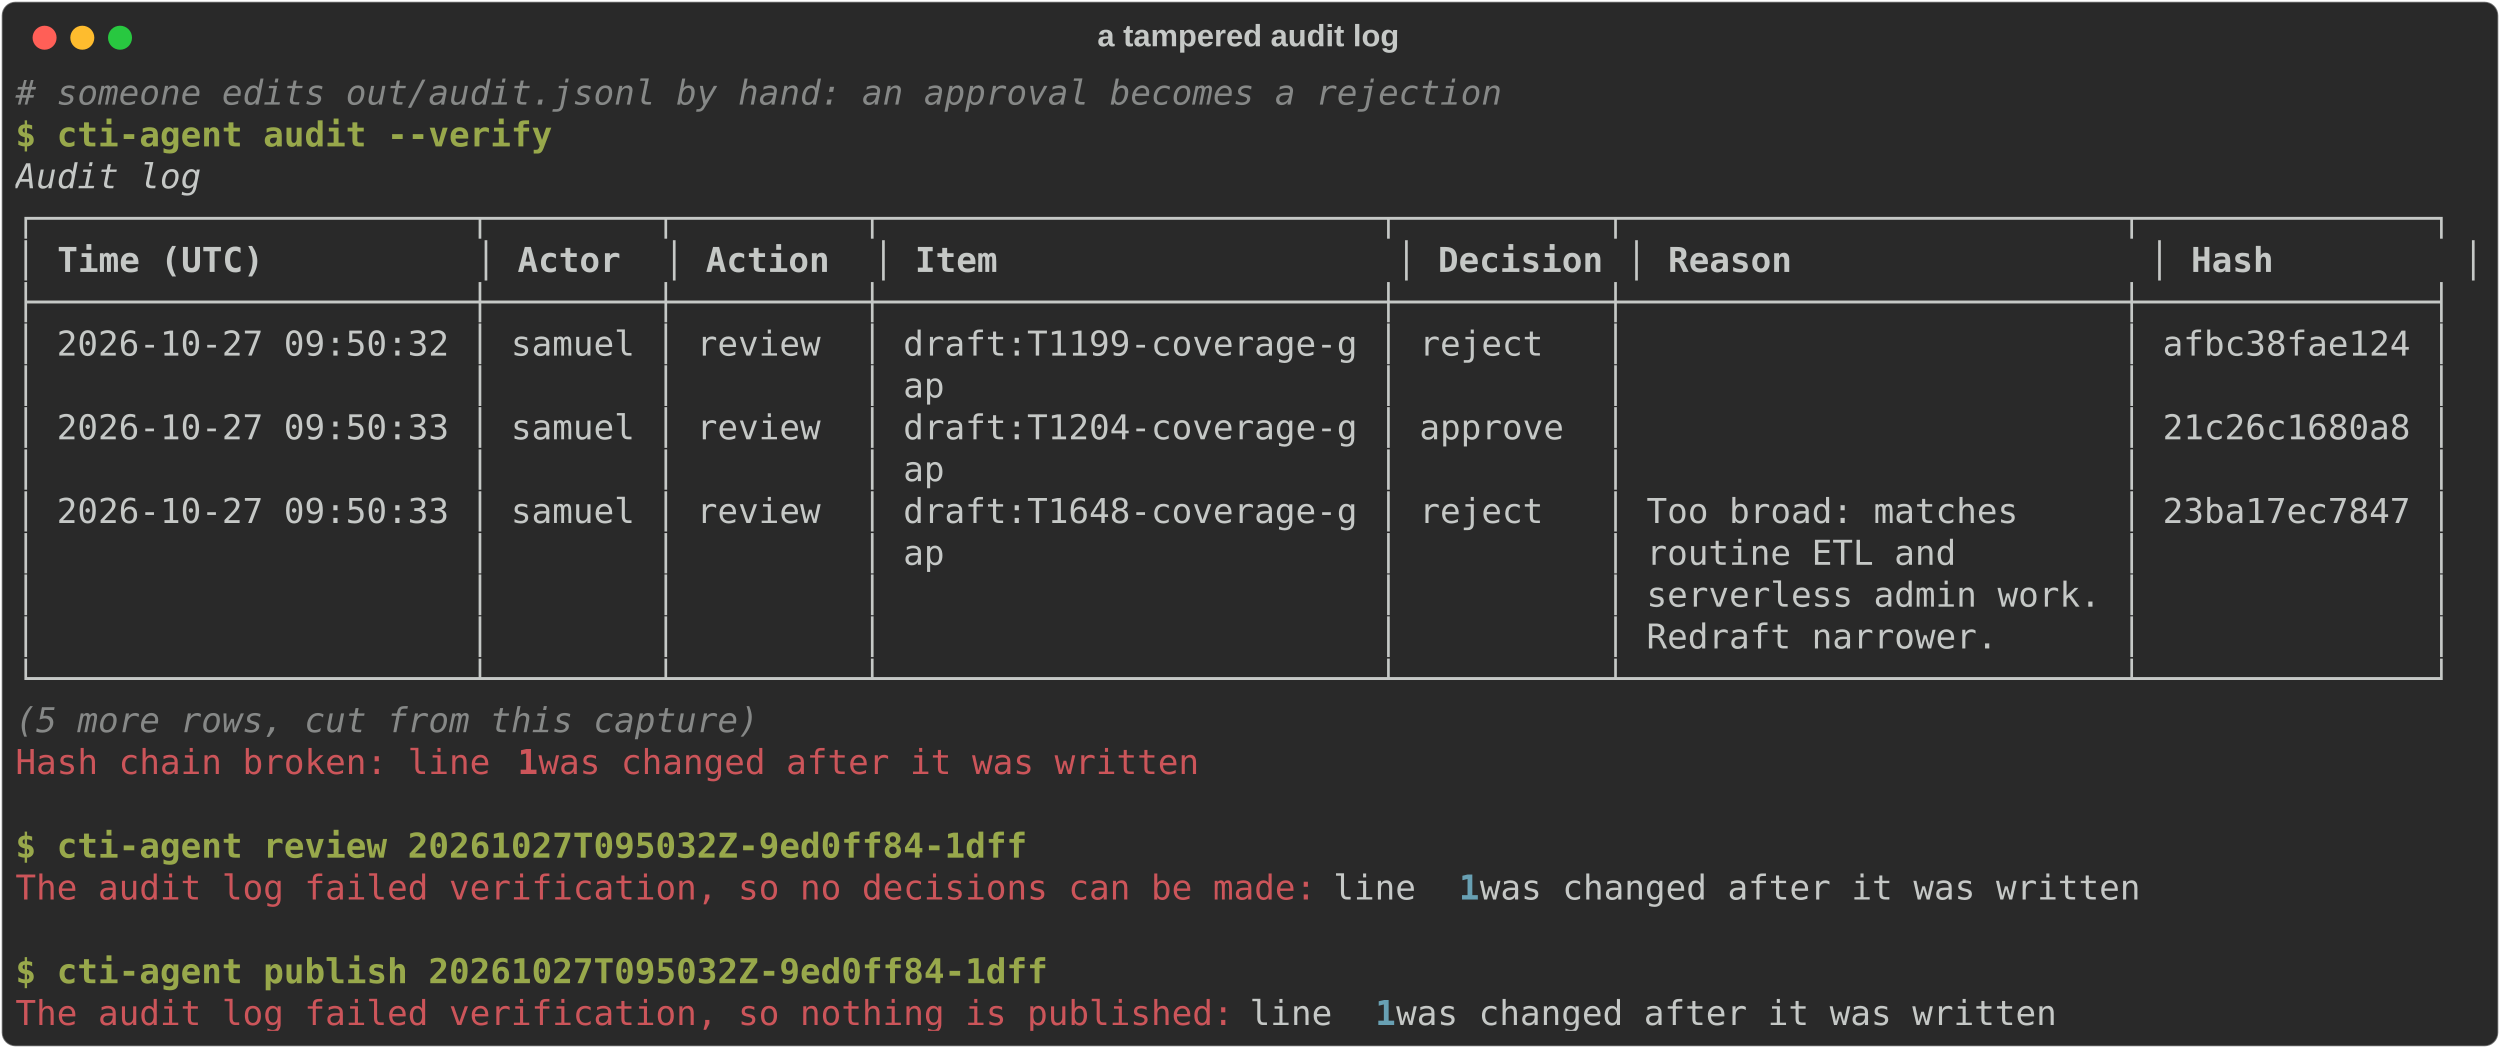
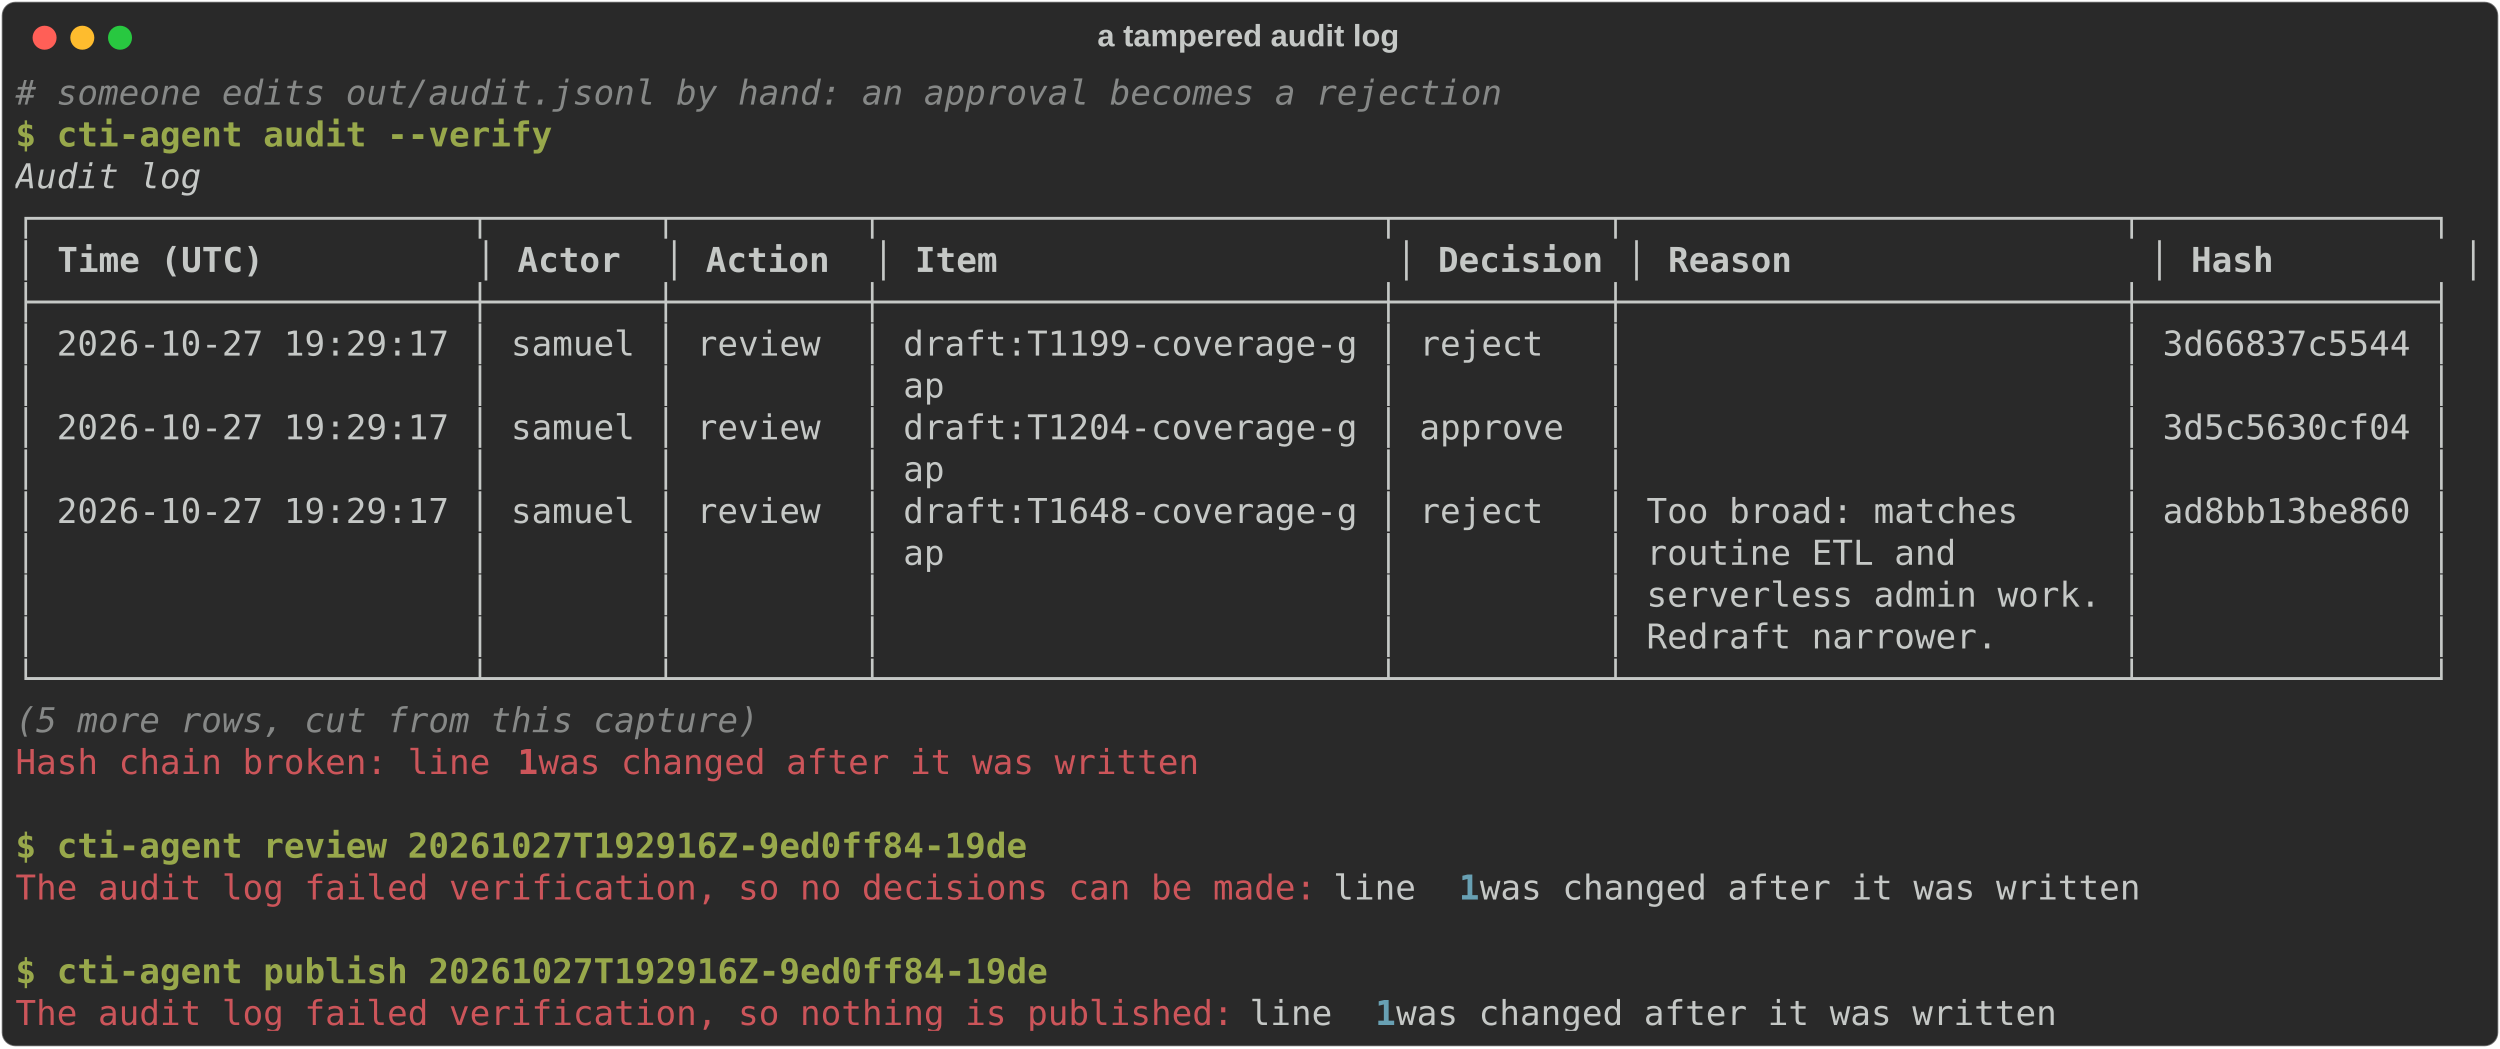
<svg xmlns="http://www.w3.org/2000/svg" class="rich-terminal" viewBox="0 0 1458 611.2">
  <style>

    @font-face {
        font-family: "Fira Code";
        src: local("FiraCode-Regular"),
                url("https://cdnjs.cloudflare.com/ajax/libs/firacode/6.2.0/woff2/FiraCode-Regular.woff2") format("woff2"),
                url("https://cdnjs.cloudflare.com/ajax/libs/firacode/6.2.0/woff/FiraCode-Regular.woff") format("woff");
        font-style: normal;
        font-weight: 400;
    }
    @font-face {
        font-family: "Fira Code";
        src: local("FiraCode-Bold"),
                url("https://cdnjs.cloudflare.com/ajax/libs/firacode/6.2.0/woff2/FiraCode-Bold.woff2") format("woff2"),
                url("https://cdnjs.cloudflare.com/ajax/libs/firacode/6.2.0/woff/FiraCode-Bold.woff") format("woff");
        font-style: bold;
        font-weight: 700;
    }

-     .terminal-3377376411-matrix {
+     .terminal-680176662-matrix {
        font-family: Fira Code, monospace;
        font-size: 20px;
        line-height: 24.4px;
        font-variant-east-asian: full-width;
    }

-     .terminal-3377376411-title {
+     .terminal-680176662-title {
        font-size: 18px;
        font-weight: bold;
        font-family: arial;
    }

-     .terminal-3377376411-r1 { fill: #868887;font-style: italic; }
- .terminal-3377376411-r2 { fill: #c5c8c6 }
- .terminal-3377376411-r3 { fill: #98a84b;font-weight: bold }
- .terminal-3377376411-r4 { fill: #c5c8c6;font-style: italic; }
- .terminal-3377376411-r5 { fill: #c5c8c6;font-weight: bold }
- .terminal-3377376411-r6 { fill: #cc555a }
- .terminal-3377376411-r7 { fill: #cc555a;font-weight: bold }
- .terminal-3377376411-r8 { fill: #68a0b3;font-weight: bold }
+     .terminal-680176662-r1 { fill: #868887;font-style: italic; }
+ .terminal-680176662-r2 { fill: #c5c8c6 }
+ .terminal-680176662-r3 { fill: #98a84b;font-weight: bold }
+ .terminal-680176662-r4 { fill: #c5c8c6;font-style: italic; }
+ .terminal-680176662-r5 { fill: #c5c8c6;font-weight: bold }
+ .terminal-680176662-r6 { fill: #cc555a }
+ .terminal-680176662-r7 { fill: #cc555a;font-weight: bold }
+ .terminal-680176662-r8 { fill: #68a0b3;font-weight: bold }
    </style>
  <defs>
-     <clipPath id="terminal-3377376411-clip-terminal">
+     <clipPath id="terminal-680176662-clip-terminal">
      <rect x="0" y="0" width="1438.6" height="560.2" />
    </clipPath>
-     <clipPath id="terminal-3377376411-line-0">
+     <clipPath id="terminal-680176662-line-0">
      <rect x="0" y="1.5" width="1439.6" height="24.65" />
    </clipPath>
-     <clipPath id="terminal-3377376411-line-1">
+     <clipPath id="terminal-680176662-line-1">
      <rect x="0" y="25.9" width="1439.6" height="24.65" />
    </clipPath>
-     <clipPath id="terminal-3377376411-line-2">
+     <clipPath id="terminal-680176662-line-2">
      <rect x="0" y="50.3" width="1439.6" height="24.65" />
    </clipPath>
-     <clipPath id="terminal-3377376411-line-3">
+     <clipPath id="terminal-680176662-line-3">
      <rect x="0" y="74.7" width="1439.6" height="24.65" />
    </clipPath>
-     <clipPath id="terminal-3377376411-line-4">
+     <clipPath id="terminal-680176662-line-4">
      <rect x="0" y="99.1" width="1439.6" height="24.65" />
    </clipPath>
-     <clipPath id="terminal-3377376411-line-5">
+     <clipPath id="terminal-680176662-line-5">
      <rect x="0" y="123.5" width="1439.6" height="24.65" />
    </clipPath>
-     <clipPath id="terminal-3377376411-line-6">
+     <clipPath id="terminal-680176662-line-6">
      <rect x="0" y="147.9" width="1439.6" height="24.65" />
    </clipPath>
-     <clipPath id="terminal-3377376411-line-7">
+     <clipPath id="terminal-680176662-line-7">
      <rect x="0" y="172.3" width="1439.6" height="24.65" />
    </clipPath>
-     <clipPath id="terminal-3377376411-line-8">
+     <clipPath id="terminal-680176662-line-8">
      <rect x="0" y="196.7" width="1439.6" height="24.65" />
    </clipPath>
-     <clipPath id="terminal-3377376411-line-9">
+     <clipPath id="terminal-680176662-line-9">
      <rect x="0" y="221.1" width="1439.6" height="24.65" />
    </clipPath>
-     <clipPath id="terminal-3377376411-line-10">
+     <clipPath id="terminal-680176662-line-10">
      <rect x="0" y="245.5" width="1439.6" height="24.65" />
    </clipPath>
-     <clipPath id="terminal-3377376411-line-11">
+     <clipPath id="terminal-680176662-line-11">
      <rect x="0" y="269.9" width="1439.6" height="24.65" />
    </clipPath>
-     <clipPath id="terminal-3377376411-line-12">
+     <clipPath id="terminal-680176662-line-12">
      <rect x="0" y="294.3" width="1439.6" height="24.65" />
    </clipPath>
-     <clipPath id="terminal-3377376411-line-13">
+     <clipPath id="terminal-680176662-line-13">
      <rect x="0" y="318.7" width="1439.6" height="24.65" />
    </clipPath>
-     <clipPath id="terminal-3377376411-line-14">
+     <clipPath id="terminal-680176662-line-14">
      <rect x="0" y="343.1" width="1439.6" height="24.65" />
    </clipPath>
-     <clipPath id="terminal-3377376411-line-15">
+     <clipPath id="terminal-680176662-line-15">
      <rect x="0" y="367.5" width="1439.6" height="24.65" />
    </clipPath>
-     <clipPath id="terminal-3377376411-line-16">
+     <clipPath id="terminal-680176662-line-16">
      <rect x="0" y="391.9" width="1439.6" height="24.65" />
    </clipPath>
-     <clipPath id="terminal-3377376411-line-17">
+     <clipPath id="terminal-680176662-line-17">
      <rect x="0" y="416.3" width="1439.6" height="24.65" />
    </clipPath>
-     <clipPath id="terminal-3377376411-line-18">
+     <clipPath id="terminal-680176662-line-18">
      <rect x="0" y="440.7" width="1439.6" height="24.65" />
    </clipPath>
-     <clipPath id="terminal-3377376411-line-19">
+     <clipPath id="terminal-680176662-line-19">
      <rect x="0" y="465.1" width="1439.6" height="24.65" />
    </clipPath>
-     <clipPath id="terminal-3377376411-line-20">
+     <clipPath id="terminal-680176662-line-20">
      <rect x="0" y="489.5" width="1439.6" height="24.65" />
    </clipPath>
-     <clipPath id="terminal-3377376411-line-21">
+     <clipPath id="terminal-680176662-line-21">
      <rect x="0" y="513.9" width="1439.6" height="24.65" />
    </clipPath>
  </defs>
  <rect fill="#292929" stroke="rgba(255,255,255,0.35)" stroke-width="1" x="1" y="1" width="1456" height="609.2" rx="8" />
-   <text class="terminal-3377376411-title" fill="#c5c8c6" text-anchor="middle" x="728" y="27">a tampered audit log</text>
+   <text class="terminal-680176662-title" fill="#c5c8c6" text-anchor="middle" x="728" y="27">a tampered audit log</text>
  <g transform="translate(26,22)">
    <circle cx="0" cy="0" r="7" fill="#ff5f57" />
    <circle cx="22" cy="0" r="7" fill="#febc2e" />
    <circle cx="44" cy="0" r="7" fill="#28c840" />
  </g>
-   <g transform="translate(9, 41)" clip-path="url(#terminal-3377376411-clip-terminal)">
-     <g class="terminal-3377376411-matrix">
-       <text class="terminal-3377376411-r1" x="0" y="20" textLength="878.4" clip-path="url(#terminal-3377376411-line-0)"># someone edits out/audit.jsonl by hand: an approval becomes a rejection</text>
-       <text class="terminal-3377376411-r2" x="1439.6" y="20" textLength="12.2" clip-path="url(#terminal-3377376411-line-0)">
- </text>
-       <text class="terminal-3377376411-r3" x="0" y="44.4" textLength="317.2" clip-path="url(#terminal-3377376411-line-1)">$ cti-agent audit --verify</text>
-       <text class="terminal-3377376411-r2" x="1439.6" y="44.4" textLength="12.2" clip-path="url(#terminal-3377376411-line-1)">
- </text>
-       <text class="terminal-3377376411-r4" x="0" y="68.8" textLength="1439.6" clip-path="url(#terminal-3377376411-line-2)">Audit log                                                                                                             </text>
-       <text class="terminal-3377376411-r2" x="1439.6" y="68.8" textLength="12.2" clip-path="url(#terminal-3377376411-line-2)">
- </text>
-       <text class="terminal-3377376411-r2" x="0" y="93.2" textLength="1439.6" clip-path="url(#terminal-3377376411-line-3)">┌─────────────────────┬────────┬─────────┬────────────────────────┬──────────┬────────────────────────┬──────────────┐</text>
-       <text class="terminal-3377376411-r2" x="1439.6" y="93.2" textLength="12.2" clip-path="url(#terminal-3377376411-line-3)">
- </text>
-       <text class="terminal-3377376411-r2" x="0" y="117.6" textLength="12.2" clip-path="url(#terminal-3377376411-line-4)">│</text>
-       <text class="terminal-3377376411-r5" x="24.4" y="117.6" textLength="231.8" clip-path="url(#terminal-3377376411-line-4)">Time (UTC)         </text>
-       <text class="terminal-3377376411-r2" x="268.4" y="117.6" textLength="12.2" clip-path="url(#terminal-3377376411-line-4)">│</text>
-       <text class="terminal-3377376411-r5" x="292.8" y="117.6" textLength="73.2" clip-path="url(#terminal-3377376411-line-4)">Actor </text>
-       <text class="terminal-3377376411-r2" x="378.2" y="117.6" textLength="12.2" clip-path="url(#terminal-3377376411-line-4)">│</text>
-       <text class="terminal-3377376411-r5" x="402.6" y="117.6" textLength="85.4" clip-path="url(#terminal-3377376411-line-4)">Action </text>
-       <text class="terminal-3377376411-r2" x="500.2" y="117.6" textLength="12.2" clip-path="url(#terminal-3377376411-line-4)">│</text>
-       <text class="terminal-3377376411-r5" x="524.6" y="117.6" textLength="268.4" clip-path="url(#terminal-3377376411-line-4)">Item                  </text>
-       <text class="terminal-3377376411-r2" x="805.2" y="117.6" textLength="12.2" clip-path="url(#terminal-3377376411-line-4)">│</text>
-       <text class="terminal-3377376411-r5" x="829.6" y="117.6" textLength="97.6" clip-path="url(#terminal-3377376411-line-4)">Decision</text>
-       <text class="terminal-3377376411-r2" x="939.4" y="117.6" textLength="12.2" clip-path="url(#terminal-3377376411-line-4)">│</text>
-       <text class="terminal-3377376411-r5" x="963.8" y="117.6" textLength="268.4" clip-path="url(#terminal-3377376411-line-4)">Reason                </text>
-       <text class="terminal-3377376411-r2" x="1244.4" y="117.6" textLength="12.2" clip-path="url(#terminal-3377376411-line-4)">│</text>
-       <text class="terminal-3377376411-r5" x="1268.8" y="117.6" textLength="146.4" clip-path="url(#terminal-3377376411-line-4)">Hash        </text>
-       <text class="terminal-3377376411-r2" x="1427.4" y="117.6" textLength="12.2" clip-path="url(#terminal-3377376411-line-4)">│</text>
-       <text class="terminal-3377376411-r2" x="1439.6" y="117.6" textLength="12.2" clip-path="url(#terminal-3377376411-line-4)">
- </text>
-       <text class="terminal-3377376411-r2" x="0" y="142" textLength="1439.6" clip-path="url(#terminal-3377376411-line-5)">├─────────────────────┼────────┼─────────┼────────────────────────┼──────────┼────────────────────────┼──────────────┤</text>
-       <text class="terminal-3377376411-r2" x="1439.6" y="142" textLength="12.2" clip-path="url(#terminal-3377376411-line-5)">
- </text>
-       <text class="terminal-3377376411-r2" x="0" y="166.4" textLength="1439.6" clip-path="url(#terminal-3377376411-line-6)">│ 2026-10-27 09:50:32 │ samuel │ review  │ draft:T1199-coverage-g │ reject   │                        │ afbc38fae124 │</text>
-       <text class="terminal-3377376411-r2" x="1439.6" y="166.4" textLength="12.2" clip-path="url(#terminal-3377376411-line-6)">
- </text>
-       <text class="terminal-3377376411-r2" x="0" y="190.8" textLength="1439.6" clip-path="url(#terminal-3377376411-line-7)">│                     │        │         │ ap                     │          │                        │              │</text>
-       <text class="terminal-3377376411-r2" x="1439.6" y="190.8" textLength="12.2" clip-path="url(#terminal-3377376411-line-7)">
- </text>
-       <text class="terminal-3377376411-r2" x="0" y="215.2" textLength="1439.6" clip-path="url(#terminal-3377376411-line-8)">│ 2026-10-27 09:50:33 │ samuel │ review  │ draft:T1204-coverage-g │ approve  │                        │ 21c26c1680a8 │</text>
-       <text class="terminal-3377376411-r2" x="1439.6" y="215.2" textLength="12.2" clip-path="url(#terminal-3377376411-line-8)">
- </text>
-       <text class="terminal-3377376411-r2" x="0" y="239.6" textLength="1439.6" clip-path="url(#terminal-3377376411-line-9)">│                     │        │         │ ap                     │          │                        │              │</text>
-       <text class="terminal-3377376411-r2" x="1439.6" y="239.6" textLength="12.2" clip-path="url(#terminal-3377376411-line-9)">
- </text>
-       <text class="terminal-3377376411-r2" x="0" y="264" textLength="1439.6" clip-path="url(#terminal-3377376411-line-10)">│ 2026-10-27 09:50:33 │ samuel │ review  │ draft:T1648-coverage-g │ reject   │ Too broad: matches     │ 23ba17ec7847 │</text>
-       <text class="terminal-3377376411-r2" x="1439.6" y="264" textLength="12.2" clip-path="url(#terminal-3377376411-line-10)">
- </text>
-       <text class="terminal-3377376411-r2" x="0" y="288.4" textLength="1439.6" clip-path="url(#terminal-3377376411-line-11)">│                     │        │         │ ap                     │          │ routine ETL and        │              │</text>
-       <text class="terminal-3377376411-r2" x="1439.6" y="288.4" textLength="12.2" clip-path="url(#terminal-3377376411-line-11)">
- </text>
-       <text class="terminal-3377376411-r2" x="0" y="312.8" textLength="1439.6" clip-path="url(#terminal-3377376411-line-12)">│                     │        │         │                        │          │ serverless admin work. │              │</text>
-       <text class="terminal-3377376411-r2" x="1439.6" y="312.8" textLength="12.2" clip-path="url(#terminal-3377376411-line-12)">
- </text>
-       <text class="terminal-3377376411-r2" x="0" y="337.2" textLength="1439.6" clip-path="url(#terminal-3377376411-line-13)">│                     │        │         │                        │          │ Redraft narrower.      │              │</text>
-       <text class="terminal-3377376411-r2" x="1439.6" y="337.2" textLength="12.2" clip-path="url(#terminal-3377376411-line-13)">
- </text>
-       <text class="terminal-3377376411-r2" x="0" y="361.6" textLength="1439.6" clip-path="url(#terminal-3377376411-line-14)">└─────────────────────┴────────┴─────────┴────────────────────────┴──────────┴────────────────────────┴──────────────┘</text>
-       <text class="terminal-3377376411-r2" x="1439.6" y="361.6" textLength="12.2" clip-path="url(#terminal-3377376411-line-14)">
- </text>
-       <text class="terminal-3377376411-r1" x="0" y="386" textLength="463.6" clip-path="url(#terminal-3377376411-line-15)">  (5 more rows, cut from this capture)</text>
-       <text class="terminal-3377376411-r2" x="1439.6" y="386" textLength="12.2" clip-path="url(#terminal-3377376411-line-15)">
- </text>
-       <text class="terminal-3377376411-r6" x="0" y="410.4" textLength="292.8" clip-path="url(#terminal-3377376411-line-16)">Hash chain broken: line </text>
-       <text class="terminal-3377376411-r7" x="292.8" y="410.4" textLength="12.2" clip-path="url(#terminal-3377376411-line-16)">1</text>
-       <text class="terminal-3377376411-r6" x="305" y="410.4" textLength="402.6" clip-path="url(#terminal-3377376411-line-16)"> was changed after it was written</text>
-       <text class="terminal-3377376411-r2" x="1439.6" y="410.4" textLength="12.2" clip-path="url(#terminal-3377376411-line-16)">
- </text>
-       <text class="terminal-3377376411-r2" x="1439.6" y="434.8" textLength="12.2" clip-path="url(#terminal-3377376411-line-17)">
- </text>
-       <text class="terminal-3377376411-r3" x="0" y="459.2" textLength="597.8" clip-path="url(#terminal-3377376411-line-18)">$ cti-agent review 20261027T095032Z-9ed0ff84-1dff</text>
-       <text class="terminal-3377376411-r2" x="1439.6" y="459.2" textLength="12.2" clip-path="url(#terminal-3377376411-line-18)">
- </text>
-       <text class="terminal-3377376411-r6" x="0" y="483.6" textLength="768.6" clip-path="url(#terminal-3377376411-line-19)">The audit log failed verification, so no decisions can be made:</text>
-       <text class="terminal-3377376411-r2" x="768.6" y="483.6" textLength="73.2" clip-path="url(#terminal-3377376411-line-19)"> line </text>
-       <text class="terminal-3377376411-r8" x="841.8" y="483.6" textLength="12.2" clip-path="url(#terminal-3377376411-line-19)">1</text>
-       <text class="terminal-3377376411-r2" x="854" y="483.6" textLength="402.6" clip-path="url(#terminal-3377376411-line-19)"> was changed after it was written</text>
-       <text class="terminal-3377376411-r2" x="1439.6" y="483.6" textLength="12.2" clip-path="url(#terminal-3377376411-line-19)">
- </text>
-       <text class="terminal-3377376411-r2" x="1439.6" y="508" textLength="12.2" clip-path="url(#terminal-3377376411-line-20)">
- </text>
-       <text class="terminal-3377376411-r3" x="0" y="532.4" textLength="610" clip-path="url(#terminal-3377376411-line-21)">$ cti-agent publish 20261027T095032Z-9ed0ff84-1dff</text>
-       <text class="terminal-3377376411-r2" x="1439.6" y="532.4" textLength="12.2" clip-path="url(#terminal-3377376411-line-21)">
- </text>
-       <text class="terminal-3377376411-r6" x="0" y="556.8" textLength="719.8" clip-path="url(#terminal-3377376411-line-22)">The audit log failed verification, so nothing is published:</text>
-       <text class="terminal-3377376411-r2" x="719.8" y="556.8" textLength="73.2" clip-path="url(#terminal-3377376411-line-22)"> line </text>
-       <text class="terminal-3377376411-r8" x="793" y="556.8" textLength="12.2" clip-path="url(#terminal-3377376411-line-22)">1</text>
-       <text class="terminal-3377376411-r2" x="805.2" y="556.8" textLength="402.6" clip-path="url(#terminal-3377376411-line-22)"> was changed after it was written</text>
-       <text class="terminal-3377376411-r2" x="1439.6" y="556.8" textLength="12.2" clip-path="url(#terminal-3377376411-line-22)">
+   <g transform="translate(9, 41)" clip-path="url(#terminal-680176662-clip-terminal)">
+     <g class="terminal-680176662-matrix">
+       <text class="terminal-680176662-r1" x="0" y="20" textLength="878.4" clip-path="url(#terminal-680176662-line-0)"># someone edits out/audit.jsonl by hand: an approval becomes a rejection</text>
+       <text class="terminal-680176662-r2" x="1439.6" y="20" textLength="12.2" clip-path="url(#terminal-680176662-line-0)">
+ </text>
+       <text class="terminal-680176662-r3" x="0" y="44.4" textLength="317.2" clip-path="url(#terminal-680176662-line-1)">$ cti-agent audit --verify</text>
+       <text class="terminal-680176662-r2" x="1439.6" y="44.4" textLength="12.2" clip-path="url(#terminal-680176662-line-1)">
+ </text>
+       <text class="terminal-680176662-r4" x="0" y="68.8" textLength="1439.6" clip-path="url(#terminal-680176662-line-2)">Audit log                                                                                                             </text>
+       <text class="terminal-680176662-r2" x="1439.6" y="68.8" textLength="12.2" clip-path="url(#terminal-680176662-line-2)">
+ </text>
+       <text class="terminal-680176662-r2" x="0" y="93.2" textLength="1439.6" clip-path="url(#terminal-680176662-line-3)">┌─────────────────────┬────────┬─────────┬────────────────────────┬──────────┬────────────────────────┬──────────────┐</text>
+       <text class="terminal-680176662-r2" x="1439.6" y="93.2" textLength="12.2" clip-path="url(#terminal-680176662-line-3)">
+ </text>
+       <text class="terminal-680176662-r2" x="0" y="117.6" textLength="12.2" clip-path="url(#terminal-680176662-line-4)">│</text>
+       <text class="terminal-680176662-r5" x="24.4" y="117.6" textLength="231.8" clip-path="url(#terminal-680176662-line-4)">Time (UTC)         </text>
+       <text class="terminal-680176662-r2" x="268.4" y="117.6" textLength="12.2" clip-path="url(#terminal-680176662-line-4)">│</text>
+       <text class="terminal-680176662-r5" x="292.8" y="117.6" textLength="73.2" clip-path="url(#terminal-680176662-line-4)">Actor </text>
+       <text class="terminal-680176662-r2" x="378.2" y="117.6" textLength="12.2" clip-path="url(#terminal-680176662-line-4)">│</text>
+       <text class="terminal-680176662-r5" x="402.6" y="117.6" textLength="85.4" clip-path="url(#terminal-680176662-line-4)">Action </text>
+       <text class="terminal-680176662-r2" x="500.2" y="117.6" textLength="12.2" clip-path="url(#terminal-680176662-line-4)">│</text>
+       <text class="terminal-680176662-r5" x="524.6" y="117.6" textLength="268.4" clip-path="url(#terminal-680176662-line-4)">Item                  </text>
+       <text class="terminal-680176662-r2" x="805.2" y="117.6" textLength="12.2" clip-path="url(#terminal-680176662-line-4)">│</text>
+       <text class="terminal-680176662-r5" x="829.6" y="117.6" textLength="97.6" clip-path="url(#terminal-680176662-line-4)">Decision</text>
+       <text class="terminal-680176662-r2" x="939.4" y="117.6" textLength="12.2" clip-path="url(#terminal-680176662-line-4)">│</text>
+       <text class="terminal-680176662-r5" x="963.8" y="117.6" textLength="268.4" clip-path="url(#terminal-680176662-line-4)">Reason                </text>
+       <text class="terminal-680176662-r2" x="1244.4" y="117.6" textLength="12.2" clip-path="url(#terminal-680176662-line-4)">│</text>
+       <text class="terminal-680176662-r5" x="1268.8" y="117.6" textLength="146.4" clip-path="url(#terminal-680176662-line-4)">Hash        </text>
+       <text class="terminal-680176662-r2" x="1427.4" y="117.6" textLength="12.2" clip-path="url(#terminal-680176662-line-4)">│</text>
+       <text class="terminal-680176662-r2" x="1439.6" y="117.6" textLength="12.2" clip-path="url(#terminal-680176662-line-4)">
+ </text>
+       <text class="terminal-680176662-r2" x="0" y="142" textLength="1439.6" clip-path="url(#terminal-680176662-line-5)">├─────────────────────┼────────┼─────────┼────────────────────────┼──────────┼────────────────────────┼──────────────┤</text>
+       <text class="terminal-680176662-r2" x="1439.6" y="142" textLength="12.2" clip-path="url(#terminal-680176662-line-5)">
+ </text>
+       <text class="terminal-680176662-r2" x="0" y="166.4" textLength="1439.6" clip-path="url(#terminal-680176662-line-6)">│ 2026-10-27 19:29:17 │ samuel │ review  │ draft:T1199-coverage-g │ reject   │                        │ 3d66837c5544 │</text>
+       <text class="terminal-680176662-r2" x="1439.6" y="166.4" textLength="12.2" clip-path="url(#terminal-680176662-line-6)">
+ </text>
+       <text class="terminal-680176662-r2" x="0" y="190.8" textLength="1439.6" clip-path="url(#terminal-680176662-line-7)">│                     │        │         │ ap                     │          │                        │              │</text>
+       <text class="terminal-680176662-r2" x="1439.6" y="190.8" textLength="12.2" clip-path="url(#terminal-680176662-line-7)">
+ </text>
+       <text class="terminal-680176662-r2" x="0" y="215.2" textLength="1439.6" clip-path="url(#terminal-680176662-line-8)">│ 2026-10-27 19:29:17 │ samuel │ review  │ draft:T1204-coverage-g │ approve  │                        │ 3d5c5630cf04 │</text>
+       <text class="terminal-680176662-r2" x="1439.6" y="215.2" textLength="12.2" clip-path="url(#terminal-680176662-line-8)">
+ </text>
+       <text class="terminal-680176662-r2" x="0" y="239.6" textLength="1439.6" clip-path="url(#terminal-680176662-line-9)">│                     │        │         │ ap                     │          │                        │              │</text>
+       <text class="terminal-680176662-r2" x="1439.6" y="239.6" textLength="12.2" clip-path="url(#terminal-680176662-line-9)">
+ </text>
+       <text class="terminal-680176662-r2" x="0" y="264" textLength="1439.6" clip-path="url(#terminal-680176662-line-10)">│ 2026-10-27 19:29:17 │ samuel │ review  │ draft:T1648-coverage-g │ reject   │ Too broad: matches     │ ad8bb13be860 │</text>
+       <text class="terminal-680176662-r2" x="1439.6" y="264" textLength="12.2" clip-path="url(#terminal-680176662-line-10)">
+ </text>
+       <text class="terminal-680176662-r2" x="0" y="288.4" textLength="1439.6" clip-path="url(#terminal-680176662-line-11)">│                     │        │         │ ap                     │          │ routine ETL and        │              │</text>
+       <text class="terminal-680176662-r2" x="1439.6" y="288.4" textLength="12.2" clip-path="url(#terminal-680176662-line-11)">
+ </text>
+       <text class="terminal-680176662-r2" x="0" y="312.8" textLength="1439.6" clip-path="url(#terminal-680176662-line-12)">│                     │        │         │                        │          │ serverless admin work. │              │</text>
+       <text class="terminal-680176662-r2" x="1439.6" y="312.8" textLength="12.2" clip-path="url(#terminal-680176662-line-12)">
+ </text>
+       <text class="terminal-680176662-r2" x="0" y="337.2" textLength="1439.6" clip-path="url(#terminal-680176662-line-13)">│                     │        │         │                        │          │ Redraft narrower.      │              │</text>
+       <text class="terminal-680176662-r2" x="1439.6" y="337.2" textLength="12.2" clip-path="url(#terminal-680176662-line-13)">
+ </text>
+       <text class="terminal-680176662-r2" x="0" y="361.6" textLength="1439.6" clip-path="url(#terminal-680176662-line-14)">└─────────────────────┴────────┴─────────┴────────────────────────┴──────────┴────────────────────────┴──────────────┘</text>
+       <text class="terminal-680176662-r2" x="1439.6" y="361.6" textLength="12.2" clip-path="url(#terminal-680176662-line-14)">
+ </text>
+       <text class="terminal-680176662-r1" x="0" y="386" textLength="463.6" clip-path="url(#terminal-680176662-line-15)">  (5 more rows, cut from this capture)</text>
+       <text class="terminal-680176662-r2" x="1439.6" y="386" textLength="12.2" clip-path="url(#terminal-680176662-line-15)">
+ </text>
+       <text class="terminal-680176662-r6" x="0" y="410.4" textLength="292.8" clip-path="url(#terminal-680176662-line-16)">Hash chain broken: line </text>
+       <text class="terminal-680176662-r7" x="292.8" y="410.4" textLength="12.2" clip-path="url(#terminal-680176662-line-16)">1</text>
+       <text class="terminal-680176662-r6" x="305" y="410.4" textLength="402.6" clip-path="url(#terminal-680176662-line-16)"> was changed after it was written</text>
+       <text class="terminal-680176662-r2" x="1439.6" y="410.4" textLength="12.2" clip-path="url(#terminal-680176662-line-16)">
+ </text>
+       <text class="terminal-680176662-r2" x="1439.6" y="434.8" textLength="12.2" clip-path="url(#terminal-680176662-line-17)">
+ </text>
+       <text class="terminal-680176662-r3" x="0" y="459.2" textLength="597.8" clip-path="url(#terminal-680176662-line-18)">$ cti-agent review 20261027T192916Z-9ed0ff84-19de</text>
+       <text class="terminal-680176662-r2" x="1439.6" y="459.2" textLength="12.2" clip-path="url(#terminal-680176662-line-18)">
+ </text>
+       <text class="terminal-680176662-r6" x="0" y="483.6" textLength="768.6" clip-path="url(#terminal-680176662-line-19)">The audit log failed verification, so no decisions can be made:</text>
+       <text class="terminal-680176662-r2" x="768.6" y="483.6" textLength="73.2" clip-path="url(#terminal-680176662-line-19)"> line </text>
+       <text class="terminal-680176662-r8" x="841.8" y="483.6" textLength="12.2" clip-path="url(#terminal-680176662-line-19)">1</text>
+       <text class="terminal-680176662-r2" x="854" y="483.6" textLength="402.6" clip-path="url(#terminal-680176662-line-19)"> was changed after it was written</text>
+       <text class="terminal-680176662-r2" x="1439.6" y="483.6" textLength="12.2" clip-path="url(#terminal-680176662-line-19)">
+ </text>
+       <text class="terminal-680176662-r2" x="1439.6" y="508" textLength="12.2" clip-path="url(#terminal-680176662-line-20)">
+ </text>
+       <text class="terminal-680176662-r3" x="0" y="532.4" textLength="610" clip-path="url(#terminal-680176662-line-21)">$ cti-agent publish 20261027T192916Z-9ed0ff84-19de</text>
+       <text class="terminal-680176662-r2" x="1439.6" y="532.4" textLength="12.2" clip-path="url(#terminal-680176662-line-21)">
+ </text>
+       <text class="terminal-680176662-r6" x="0" y="556.8" textLength="719.8" clip-path="url(#terminal-680176662-line-22)">The audit log failed verification, so nothing is published:</text>
+       <text class="terminal-680176662-r2" x="719.8" y="556.8" textLength="73.2" clip-path="url(#terminal-680176662-line-22)"> line </text>
+       <text class="terminal-680176662-r8" x="793" y="556.8" textLength="12.2" clip-path="url(#terminal-680176662-line-22)">1</text>
+       <text class="terminal-680176662-r2" x="805.2" y="556.8" textLength="402.6" clip-path="url(#terminal-680176662-line-22)"> was changed after it was written</text>
+       <text class="terminal-680176662-r2" x="1439.6" y="556.8" textLength="12.2" clip-path="url(#terminal-680176662-line-22)">
</text>
    </g>
  </g>
</svg>
